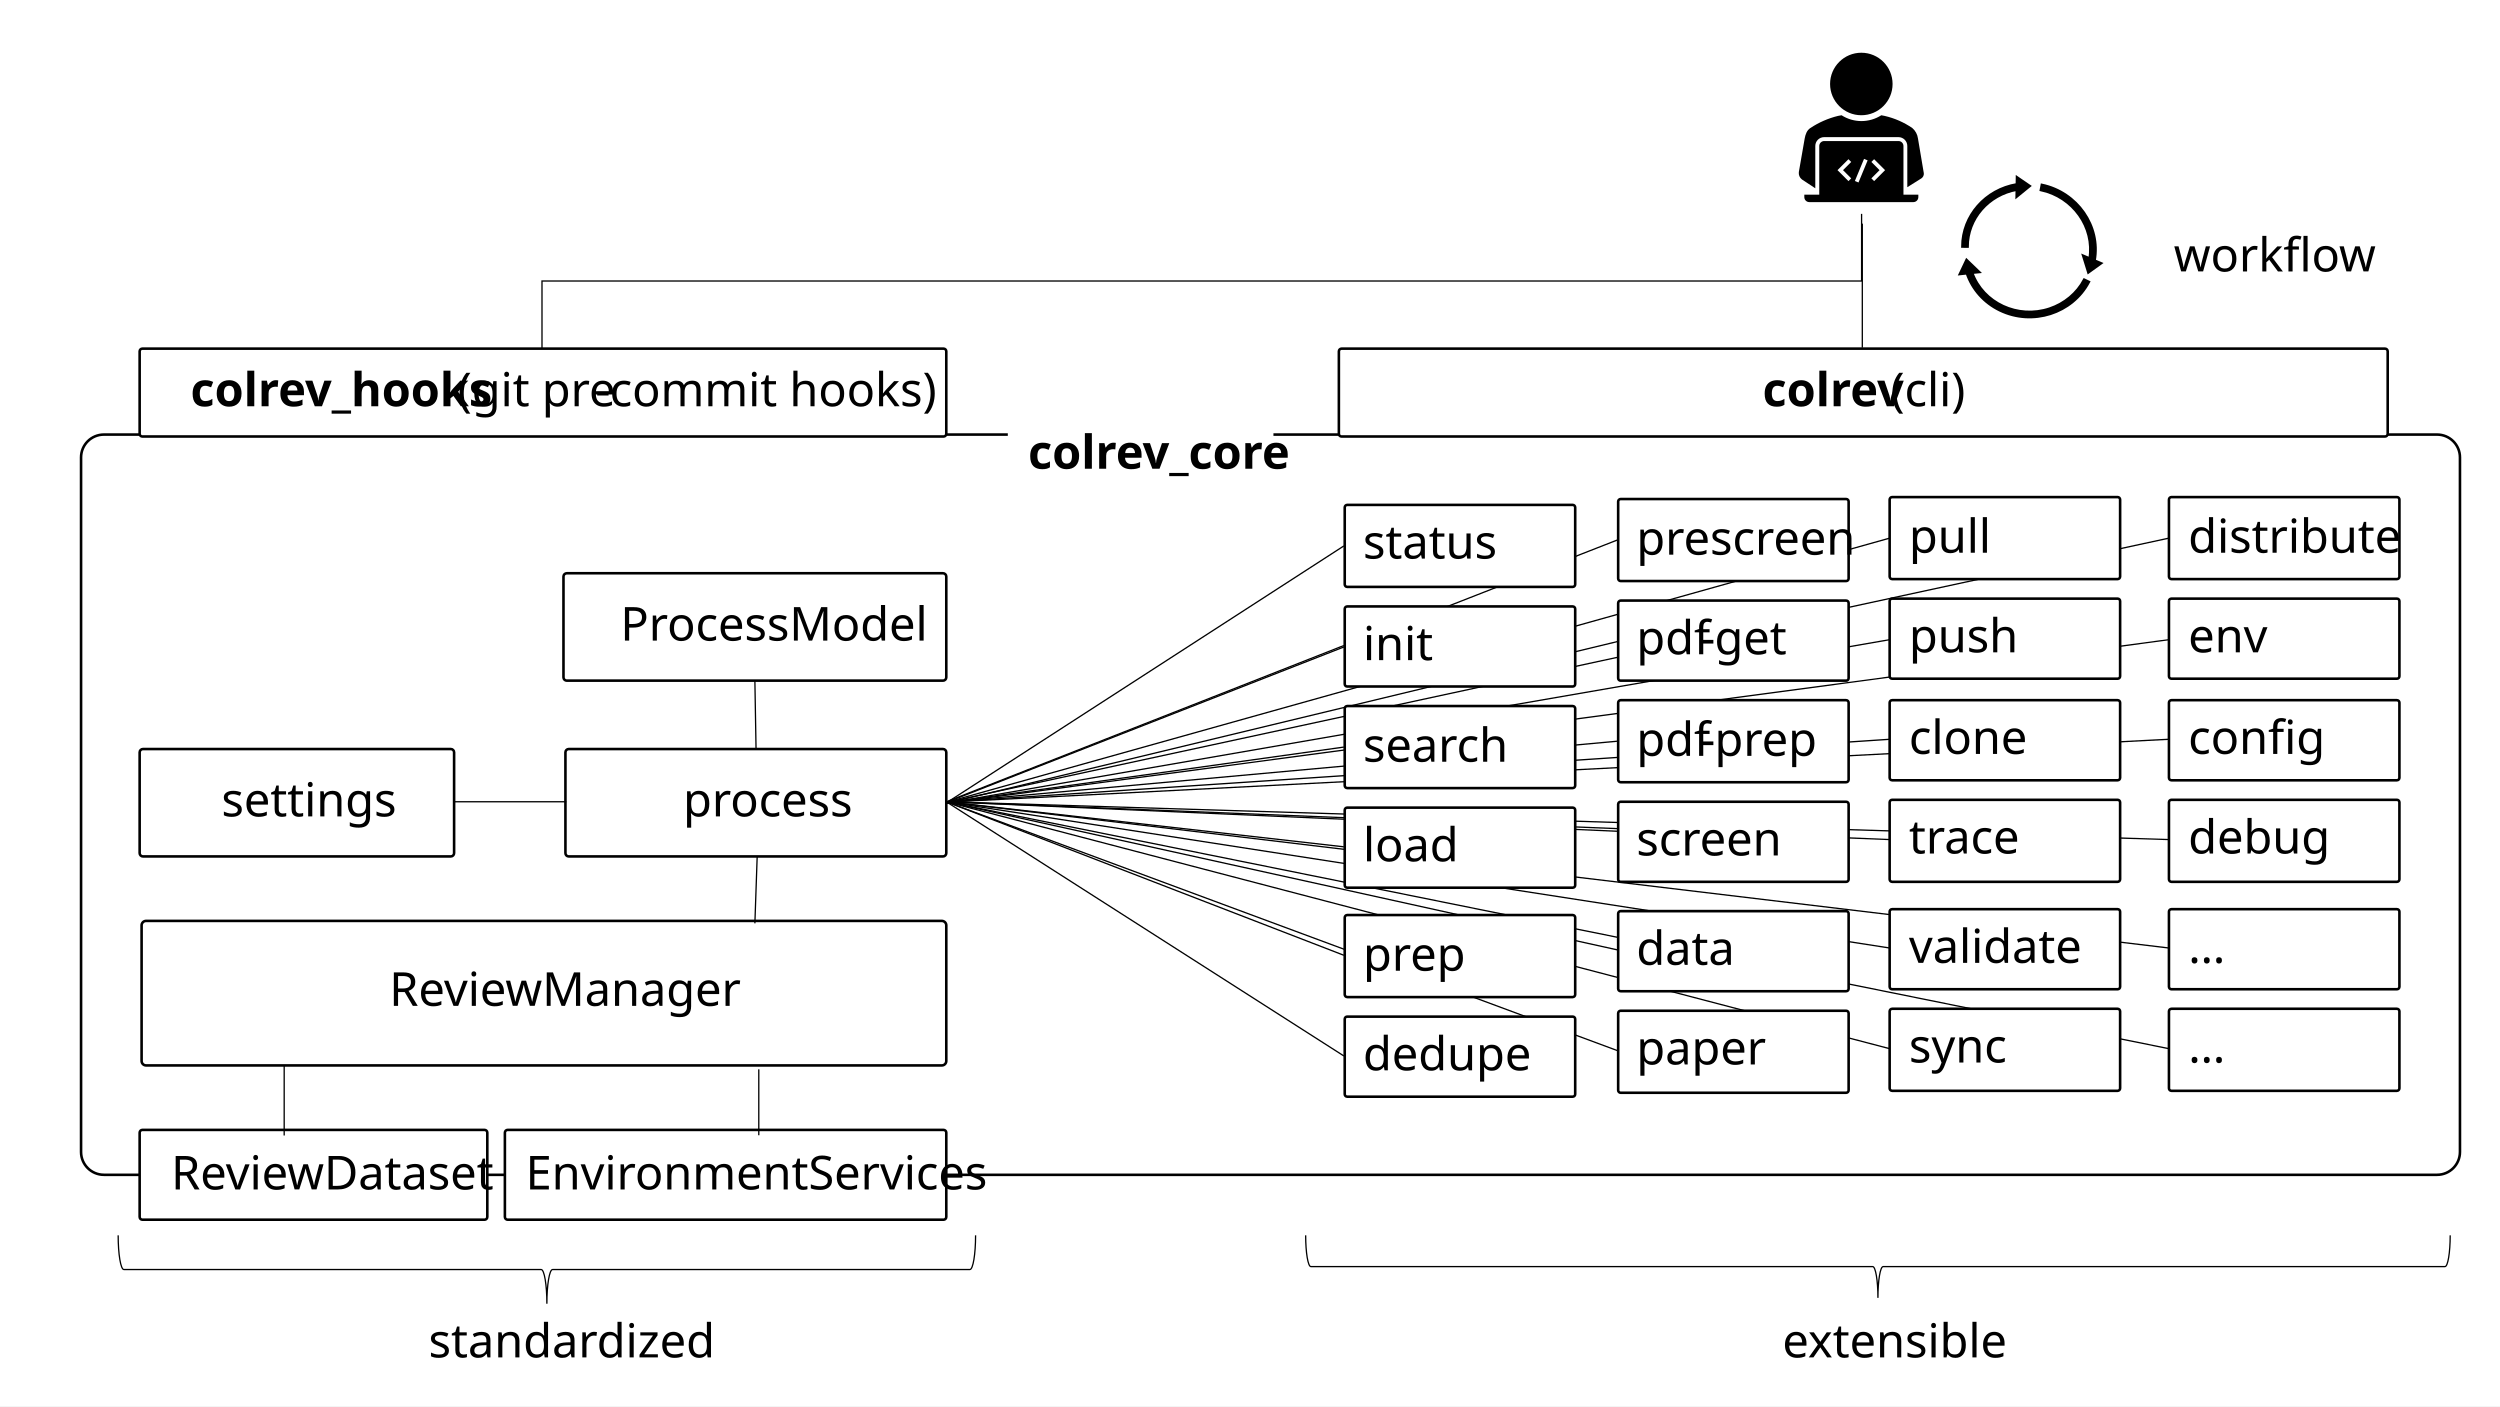
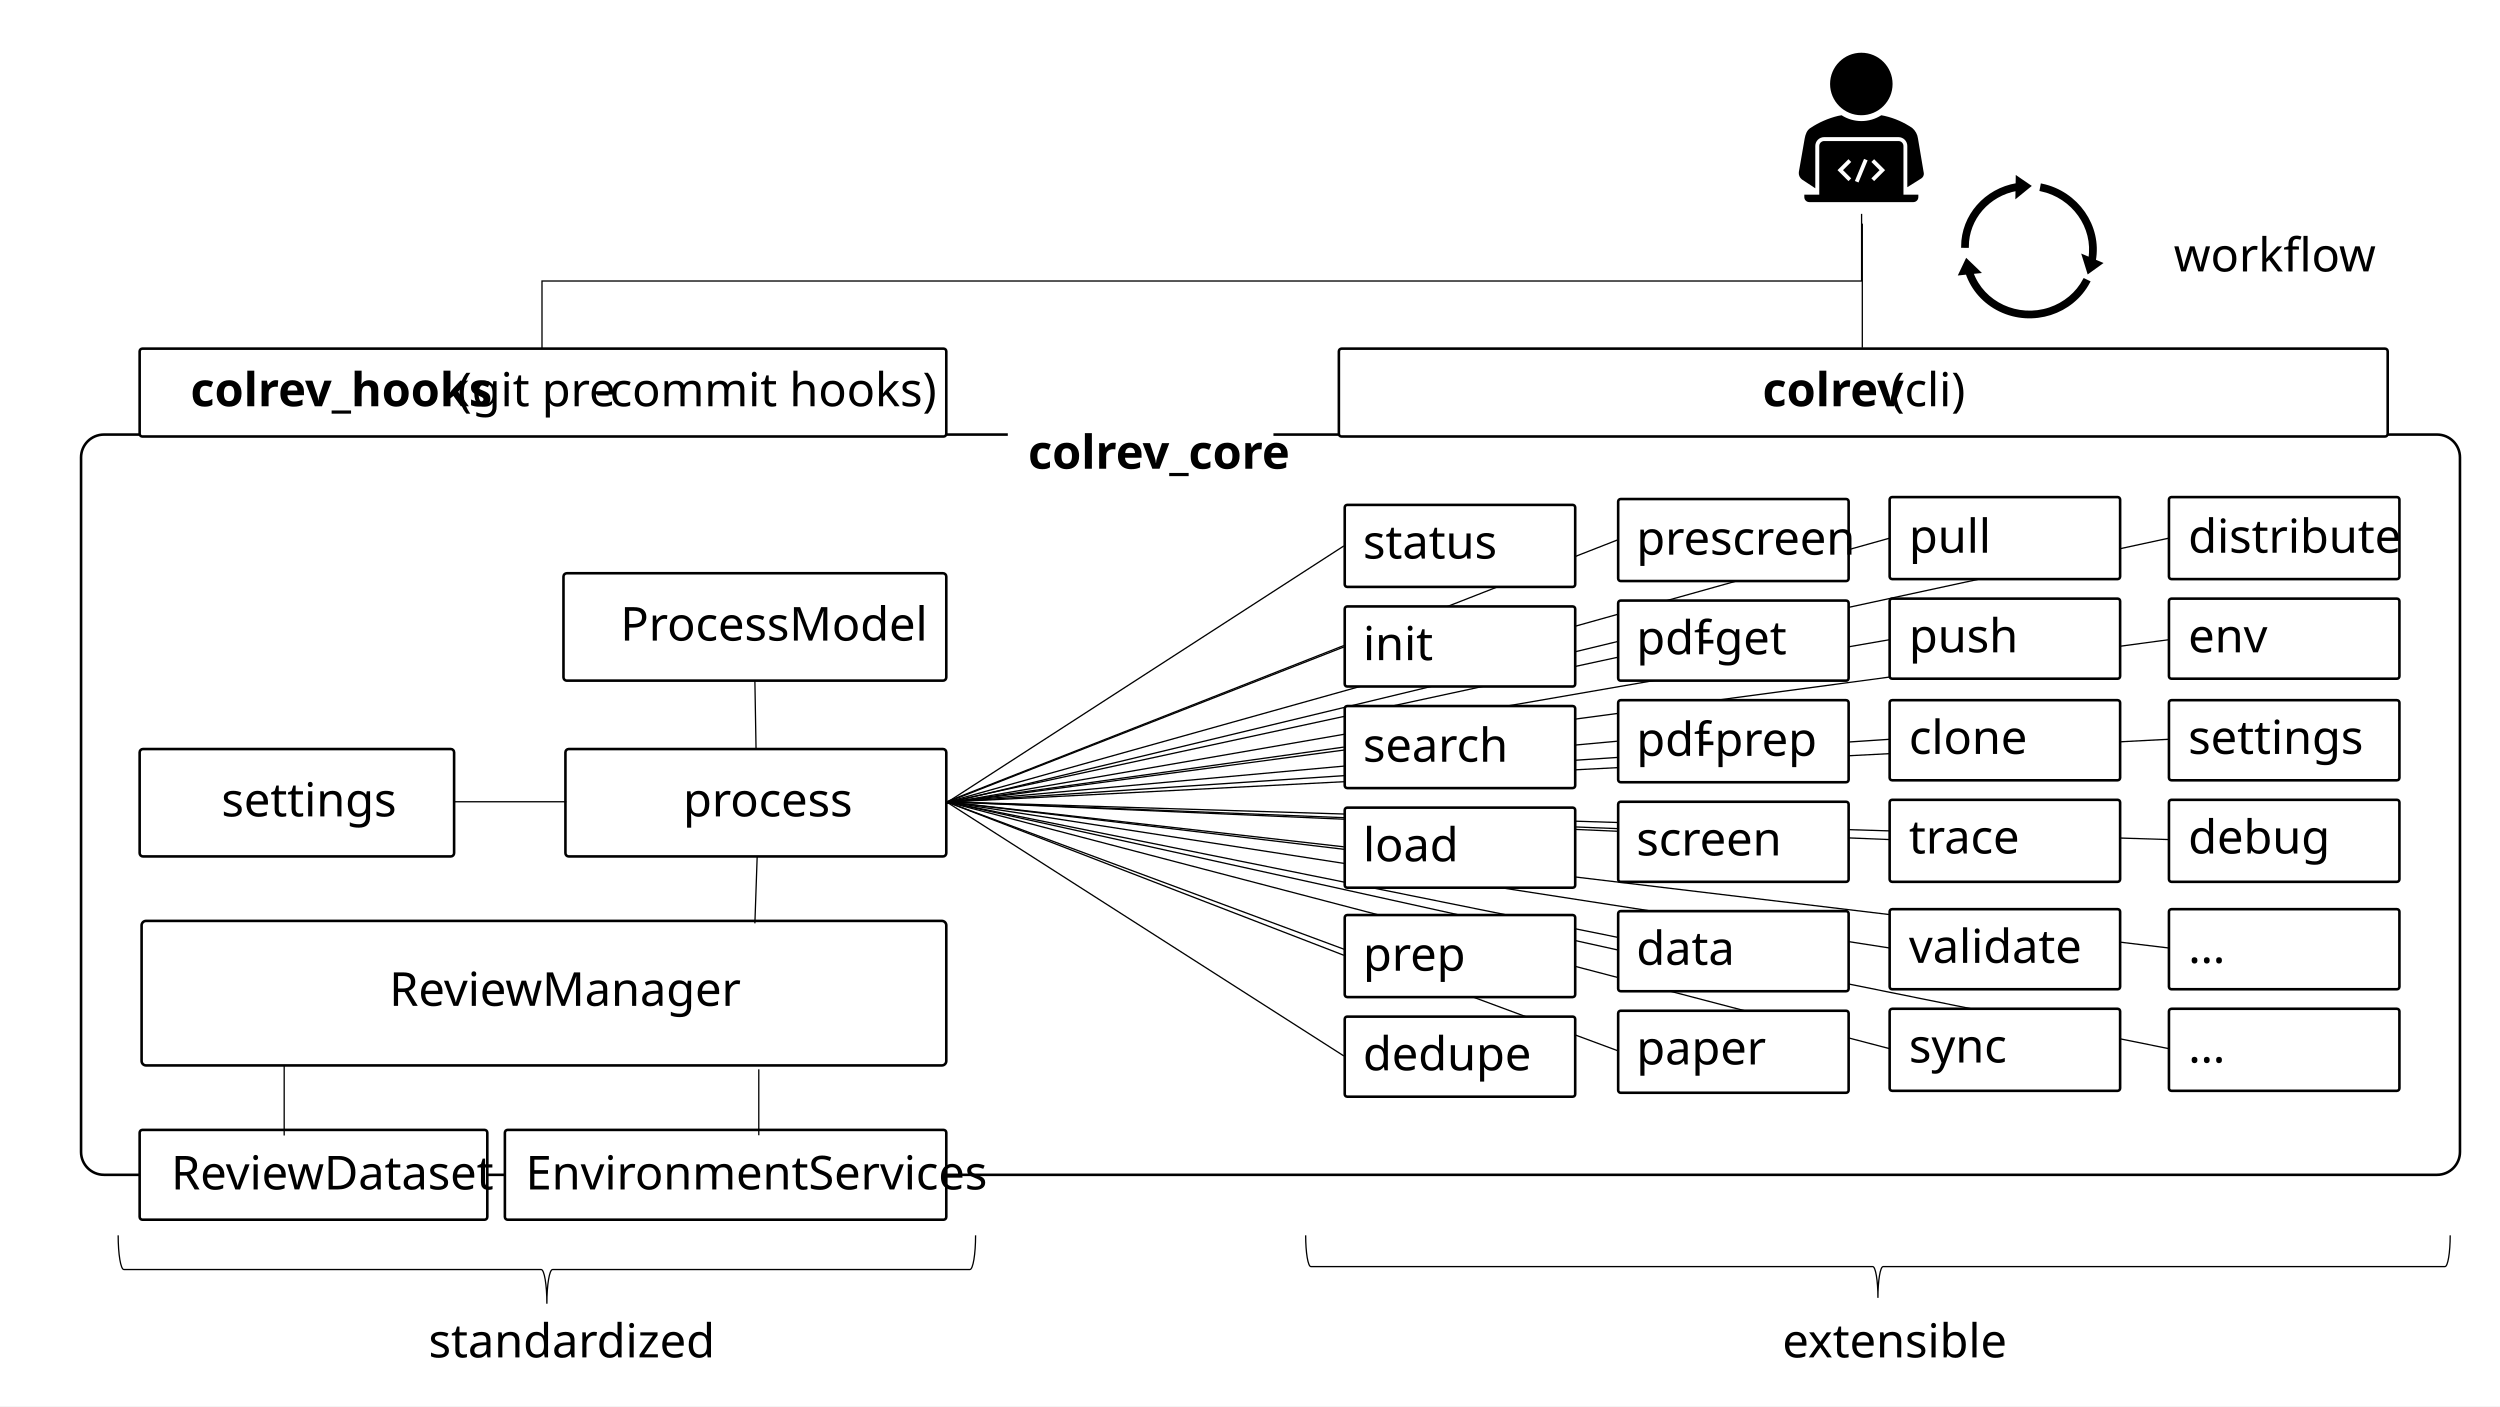
<svg xmlns="http://www.w3.org/2000/svg" width="1280" height="720" overflow="hidden">
  <defs>
    <clipPath id="clip0">
      <rect x="0" y="0" width="1280" height="720" />
    </clipPath>
    <clipPath id="clip1">
      <rect x="905" y="13" width="96" height="96" />
    </clipPath>
    <clipPath id="clip2">
      <rect x="905" y="13" width="96" height="96" />
    </clipPath>
    <clipPath id="clip3">
      <rect x="905" y="13" width="96" height="96" />
    </clipPath>
  </defs>
  <g clip-path="url(#clip0)">
    <rect x="0" y="0" width="1280" height="720" fill="#FFFFFF" />
    <path d="M41.5 234.199C41.5 227.738 46.738 222.5 53.199 222.5L1247.8 222.5C1254.26 222.5 1259.5 227.738 1259.5 234.199L1259.5 589.801C1259.5 596.262 1254.26 601.5 1247.8 601.5L53.199 601.5C46.738 601.5 41.5 596.262 41.5 589.801Z" stroke="#000000" stroke-width="1.333" stroke-miterlimit="8" fill="none" fill-rule="evenodd" />
    <path d="M289.5 385.198C289.5 384.26 290.26 383.5 291.198 383.5L482.802 383.5C483.74 383.5 484.5 384.26 484.5 385.198L484.5 436.802C484.5 437.74 483.74 438.5 482.802 438.5L291.198 438.5C290.26 438.5 289.5 437.74 289.5 436.802Z" stroke="#000000" stroke-width="1.333" stroke-miterlimit="8" fill="none" fill-rule="evenodd" />
    <text font-family="Calibri,Calibri_MSFontService,sans-serif" font-weight="400" font-size="24" transform="translate(349.728 418)">process</text>
    <path d="M71.5 385.198C71.5 384.26 72.26 383.5 73.198 383.5L230.802 383.5C231.74 383.5 232.5 384.26 232.5 385.198L232.5 436.802C232.5 437.74 231.74 438.5 230.802 438.5L73.198 438.5C72.26 438.5 71.5 437.74 71.5 436.802Z" stroke="#000000" stroke-width="1.333" stroke-miterlimit="8" fill="none" fill-rule="evenodd" />
    <text font-family="Calibri,Calibri_MSFontService,sans-serif" font-weight="400" font-size="24" transform="translate(113.379 418)">settings</text>
    <path d="M72.5 473.784C72.5 472.523 73.523 471.5 74.784 471.5L482.216 471.5C483.477 471.5 484.5 472.523 484.5 473.784L484.5 543.216C484.5 544.477 483.477 545.5 482.216 545.5L74.784 545.5C73.523 545.5 72.5 544.477 72.5 543.216Z" stroke="#000000" stroke-width="1.333" stroke-miterlimit="8" fill="none" fill-rule="evenodd" />
    <text font-family="Calibri,Calibri_MSFontService,sans-serif" font-weight="400" font-size="24" transform="translate(199.321 515)">ReviewManager</text>
    <path d="M685.5 179.889C685.5 179.122 686.122 178.5 686.889 178.5L1221.11 178.5C1221.88 178.5 1222.5 179.122 1222.5 179.889L1222.5 222.111C1222.5 222.878 1221.88 223.5 1221.11 223.5L686.889 223.5C686.122 223.5 685.5 222.878 685.5 222.111Z" stroke="#000000" stroke-width="1.333" stroke-miterlimit="8" fill="#FFFFFF" fill-rule="evenodd" />
    <text font-family="Calibri,Calibri_MSFontService,sans-serif" font-weight="700" font-size="24" transform="translate(902.438 208)">colrev<tspan font-weight="400" font-size="24" x="65.493" y="0">(cli)</tspan>
    </text>
    <path d="M71.5 179.889C71.5 179.122 72.122 178.5 72.889 178.5L483.111 178.5C483.878 178.5 484.5 179.122 484.5 179.889L484.5 222.111C484.5 222.878 483.878 223.5 483.111 223.5L72.889 223.5C72.122 223.5 71.5 222.878 71.5 222.111Z" stroke="#000000" stroke-width="1.333" stroke-miterlimit="8" fill="#FFFFFF" fill-rule="evenodd" />
    <text font-family="Calibri,Calibri_MSFontService,sans-serif" font-weight="700" font-size="24" transform="translate(97.5467 208)">colrev_hooks <tspan font-weight="400" font-size="24" x="136.793" y="0">(git pre</tspan>
      <tspan font-weight="400" font-size="24" x="207.267" y="0">-</tspan>
      <tspan font-weight="400" font-size="24" x="214.6" y="0">commit hooks)</tspan>
    </text>
    <path d="M71.5 579.92C71.5 579.136 72.136 578.5 72.92 578.5L248.08 578.5C248.864 578.5 249.5 579.136 249.5 579.92L249.5 623.08C249.5 623.864 248.864 624.5 248.08 624.5L72.92 624.5C72.136 624.5 71.5 623.864 71.5 623.08Z" stroke="#000000" stroke-width="1.333" stroke-miterlimit="8" fill="#FFFFFF" fill-rule="evenodd" />
    <text font-family="Calibri,Calibri_MSFontService,sans-serif" font-weight="400" font-size="24" transform="translate(87.6179 609)">ReviewDataset</text>
    <path d="M258.5 579.92C258.5 579.136 259.136 578.5 259.92 578.5L483.08 578.5C483.864 578.5 484.5 579.136 484.5 579.92L484.5 623.08C484.5 623.864 483.864 624.5 483.08 624.5L259.92 624.5C259.136 624.5 258.5 623.864 258.5 623.08Z" stroke="#000000" stroke-width="1.333" stroke-miterlimit="8" fill="#FFFFFF" fill-rule="evenodd" />
    <text font-family="Calibri,Calibri_MSFontService,sans-serif" font-weight="400" font-size="24" transform="translate(269.11 609)">EnvironmentServices</text>
    <g clip-path="url(#clip1)">
      <g clip-path="url(#clip2)">
        <g clip-path="url(#clip3)">
          <path d="M969 43C969 51.837 961.837 59 953 59 944.163 59 937 51.837 937 43 937 34.163 944.163 27 953 27 961.837 27 969 34.163 969 43Z" />
          <path d="M982 70.91C981.727 68.827 980.695 66.918 979.1 65.55 974.828 62.624 970.045 60.525 965 59.36 964.43 59.23 963.83 59.12 963.23 59.01 957.029 62.984 949.081 62.984 942.88 59.01L941.08 59.34C936.03 60.575 931.232 62.676 926.9 65.55 925.12 66.69 924.38 68.81 924 70.91L921 88.1C920.82 89.551 921.422 90.988 922.58 91.88L929.43 96.4 929.43 74.75C929.43 72.243 931.463 70.21 933.97 70.21 933.98 70.21 933.99 70.21 934 70.21L972 70.21C974.507 70.21 976.54 72.243 976.54 74.75L976.54 95.85 983.76 91.32C984.615 90.743 985.089 89.748 985 88.72Z" />
          <path d="M974.57 99.67 974.57 74.75C974.57 73.347 973.433 72.21 972.03 72.21 972.02 72.21 972.01 72.21 972 72.21L934 72.21C932.597 72.21 931.46 73.347 931.46 74.75L931.46 99.67 923.81 99.67 923.81 100.94C923.815 102.34 924.95 103.475 926.35 103.48L979.65 103.48C981.05 103.475 982.185 102.34 982.19 100.94L982.19 99.67ZM947.82 91.32 946.41 92.73 940.8 87.12 946.41 81.51 947.82 82.92 943.63 87.12ZM951.55 93.43 949.7 92.66 954.39 81.34 956.23 82.11ZM959.55 92.73 958.14 91.32 962.33 87.12 958.14 82.92 959.55 81.51 965.16 87.12Z" />
        </g>
      </g>
    </g>
    <path d="M499.5 632.5C499.5 642.165 498.194 650 496.583 650L282.917 650C281.306 650 280 657.835 280 667.5 280 657.835 278.694 650 277.083 650L63.417 650C61.806 650 60.5 642.165 60.5 632.5" stroke="#000000" stroke-width="0.667" stroke-miterlimit="8" fill="none" fill-rule="evenodd" />
    <text font-family="Calibri,Calibri_MSFontService,sans-serif" font-weight="400" font-size="24" transform="translate(912.596 695)">extensible</text>
    <path d="M953.5 114.5 953.5 178.04" stroke="#000000" stroke-width="0.667" stroke-miterlimit="8" fill="none" fill-rule="evenodd" />
    <path d="M0 0 203.571 131.587" stroke="#000000" stroke-width="0.667" stroke-miterlimit="8" fill="none" fill-rule="evenodd" transform="matrix(-1 0 0 1 688.071 279.5)" />
    <path d="M0 0 203.571 80.031" stroke="#000000" stroke-width="0.667" stroke-miterlimit="8" fill="none" fill-rule="evenodd" transform="matrix(-1 0 0 1 688.071 330.5)" />
    <path d="M0 0 203.571 28.476" stroke="#000000" stroke-width="0.667" stroke-miterlimit="8" fill="none" fill-rule="evenodd" transform="matrix(-1 0 0 1 688.071 382.5)" />
    <path d="M688.071 433.58 484.5 410.5" stroke="#000000" stroke-width="0.667" stroke-miterlimit="8" fill="none" fill-rule="evenodd" />
    <path d="M0 0 57.426 0" stroke="#000000" stroke-width="0.667" stroke-miterlimit="8" fill="none" fill-rule="evenodd" transform="matrix(-1 0 0 1 289.926 410.5)" />
    <path d="M0 0 1.176 34.238" stroke="#000000" stroke-width="0.667" stroke-miterlimit="8" fill="none" fill-rule="evenodd" transform="matrix(-1 0 0 1 387.676 438.5)" />
    <path d="M145.5 545.5 145.5 581.372" stroke="#000000" stroke-width="0.667" stroke-miterlimit="8" fill="none" fill-rule="evenodd" />
    <path d="M388.5 547.5 388.5 581.246" stroke="#000000" stroke-width="0.667" stroke-miterlimit="8" fill="none" fill-rule="evenodd" />
    <path d="M1045.44 94.685C1063.57 98.53 1075.59 115.808 1072.39 133.42L1075.67 134.811 1069.25 139.436 1066.63 130.982 1069.91 132.372C1072.49 116.333 1061.43 100.777 1044.95 97.254Z" stroke="#000000" stroke-width="1.333" stroke-miterlimit="8" fill-rule="evenodd" />
    <path d="M1004.75 126.219C1004.8 110.487 1016.55 97.097 1032.66 94.406L1032.72 90.831 1039.17 95.241 1032.55 100.641 1032.61 97.068C1017.98 99.738 1007.41 111.952 1007.37 126.24Z" stroke="#000000" stroke-width="1.333" stroke-miterlimit="8" fill-rule="evenodd" />
    <path d="M1069.48 144.354C1061.02 160.432 1040.64 166.935 1023.96 158.878 1015.91 154.988 1009.81 148.158 1007.04 139.907L1003.49 140.275 1006.88 133.123 1013.26 139.263 1009.71 139.63C1015.32 155.247 1033.09 163.49 1049.42 158.042 1057.09 155.481 1063.44 150.164 1067.12 143.216Z" stroke="#000000" stroke-width="1.333" stroke-miterlimit="8" fill-rule="evenodd" />
    <text font-family="Calibri,Calibri_MSFontService,sans-serif" font-weight="400" font-size="24" transform="translate(1112.96 139)">workflow</text>
    <path d="M0 0 343.527 134.369" stroke="#000000" stroke-width="0.667" stroke-miterlimit="8" fill="none" fill-rule="evenodd" transform="matrix(-1 0 0 1 828.027 276.5)" />
    <path d="M0 0 343.527 82.814" stroke="#000000" stroke-width="0.667" stroke-miterlimit="8" fill="none" fill-rule="evenodd" transform="matrix(-1 0 0 1 828.027 328.5)" />
    <path d="M0 0 343.527 31.258" stroke="#000000" stroke-width="0.667" stroke-miterlimit="8" fill="none" fill-rule="evenodd" transform="matrix(-1 0 0 1 828.027 379.5)" />
    <path d="M945.916 430.798 484.5 410.5" stroke="#000000" stroke-width="0.667" stroke-miterlimit="8" fill="none" fill-rule="evenodd" />
    <path d="M0 0 483.088 135.306" stroke="#000000" stroke-width="0.667" stroke-miterlimit="8" fill="none" fill-rule="evenodd" transform="matrix(-1 0 0 1 967.588 275.5)" />
    <path d="M0 0 483.088 83.751" stroke="#000000" stroke-width="0.667" stroke-miterlimit="8" fill="none" fill-rule="evenodd" transform="matrix(-1 0 0 1 967.588 327.5)" />
    <path d="M0 0 483.088 32.195" stroke="#000000" stroke-width="0.667" stroke-miterlimit="8" fill="none" fill-rule="evenodd" transform="matrix(-1 0 0 1 967.588 378.5)" />
    <path d="M967.588 429.861 484.5 410.5" stroke="#000000" stroke-width="0.667" stroke-miterlimit="8" fill="none" fill-rule="evenodd" />
    <path d="M1110.59 429.861 484.5 410.5" stroke="#000000" stroke-width="0.667" stroke-miterlimit="8" fill="none" fill-rule="evenodd" />
    <path d="M688.071 540.666 484.5 410.5" stroke="#000000" stroke-width="0.667" stroke-miterlimit="8" fill="none" fill-rule="evenodd" />
    <path d="M828.027 486.328 484.5 410.5" stroke="#000000" stroke-width="0.667" stroke-miterlimit="8" fill="none" fill-rule="evenodd" />
    <path d="M828.027 537.884 484.5 410.5" stroke="#000000" stroke-width="0.667" stroke-miterlimit="8" fill="none" fill-rule="evenodd" />
    <path d="M967.588 485.391 484.5 410.5" stroke="#000000" stroke-width="0.667" stroke-miterlimit="8" fill="none" fill-rule="evenodd" />
    <path d="M967.588 536.947 484.5 410.5" stroke="#000000" stroke-width="0.667" stroke-miterlimit="8" fill="none" fill-rule="evenodd" />
    <path d="M1254.5 632.5C1254.5 641.337 1253.31 648.5 1251.83 648.5L964.167 648.5C962.694 648.5 961.5 655.663 961.5 664.5 961.5 655.663 960.306 648.5 958.833 648.5L671.167 648.5C669.694 648.5 668.5 641.336 668.5 632.499" stroke="#000000" stroke-width="0.667" stroke-miterlimit="8" fill="none" fill-rule="evenodd" />
    <path d="M0 0 626.088 135.306" stroke="#000000" stroke-width="0.667" stroke-miterlimit="8" fill="none" fill-rule="evenodd" transform="matrix(-1 0 0 1 1110.59 275.5)" />
    <path d="M0 0 626.088 83.751" stroke="#000000" stroke-width="0.667" stroke-miterlimit="8" fill="none" fill-rule="evenodd" transform="matrix(-1 0 0 1 1110.59 327.5)" />
    <path d="M0 0 626.088 32.195" stroke="#000000" stroke-width="0.667" stroke-miterlimit="8" fill="none" fill-rule="evenodd" transform="matrix(-1 0 0 1 1110.59 378.5)" />
    <path d="M1110.59 485.391 484.5 410.5" stroke="#000000" stroke-width="0.667" stroke-miterlimit="8" fill="none" fill-rule="evenodd" />
    <path d="M1110.59 536.947 484.5 410.5" stroke="#000000" stroke-width="0.667" stroke-miterlimit="8" fill="none" fill-rule="evenodd" />
    <path d="M953.131 109.5 953.131 143.878 277.5 143.878 277.5 178.255" stroke="#000000" stroke-width="0.667" stroke-miterlimit="8" fill="none" fill-rule="evenodd" />
    <path d="M288.5 295.198C288.5 294.26 289.26 293.5 290.198 293.5L482.802 293.5C483.74 293.5 484.5 294.26 484.5 295.198L484.5 346.802C484.5 347.74 483.74 348.5 482.802 348.5L290.198 348.5C289.26 348.5 288.5 347.74 288.5 346.802Z" stroke="#000000" stroke-width="1.333" stroke-miterlimit="8" fill="none" fill-rule="evenodd" />
    <text font-family="Calibri,Calibri_MSFontService,sans-serif" font-weight="400" font-size="24" transform="translate(317.64 328)">ProcessModel</text>
    <path d="M386.5 348.5 387.088 383.137" stroke="#000000" stroke-width="0.667" stroke-miterlimit="8" fill="none" fill-rule="evenodd" />
    <rect x="516" y="214" width="136" height="38" fill="#FFFFFF" />
    <text font-family="Calibri,Calibri_MSFontService,sans-serif" font-weight="700" font-size="24" transform="translate(526.391 240)">colrev_core</text>
    <path d="M688.071 489.111 484.5 410.5" stroke="#000000" stroke-width="0.667" stroke-miterlimit="8" fill="none" fill-rule="evenodd" />
    <path d="M828.5 256.797C828.5 256.081 829.081 255.5 829.797 255.5L945.203 255.5C945.92 255.5 946.5 256.081 946.5 256.797L946.5 296.204C946.5 296.92 945.92 297.5 945.203 297.5L829.797 297.5C829.081 297.5 828.5 296.92 828.5 296.204Z" stroke="#000000" stroke-width="1.333" stroke-miterlimit="8" fill="#FFFFFF" fill-rule="evenodd" />
    <text font-family="Calibri,Calibri_MSFontService,sans-serif" font-weight="400" font-size="24" transform="translate(837.815 284)">prescreen</text>
    <path d="M828.5 308.766C828.5 308.067 829.067 307.5 829.766 307.5L945.234 307.5C945.933 307.5 946.5 308.067 946.5 308.766L946.5 347.234C946.5 347.933 945.933 348.5 945.234 348.5L829.766 348.5C829.067 348.5 828.5 347.933 828.5 347.234Z" stroke="#000000" stroke-width="1.333" stroke-miterlimit="8" fill="#FFFFFF" fill-rule="evenodd" />
    <text font-family="Calibri,Calibri_MSFontService,sans-serif" font-weight="400" font-size="24" transform="translate(837.815 335)">pdf<tspan font-size="24" x="32.667" y="0">-</tspan>
      <tspan font-size="24" x="40" y="0">get</tspan>
    </text>
    <path d="M828.5 359.797C828.5 359.081 829.081 358.5 829.797 358.5L945.203 358.5C945.92 358.5 946.5 359.081 946.5 359.797L946.5 399.204C946.5 399.92 945.92 400.5 945.203 400.5L829.797 400.5C829.081 400.5 828.5 399.92 828.5 399.204Z" stroke="#000000" stroke-width="1.333" stroke-miterlimit="8" fill="#FFFFFF" fill-rule="evenodd" />
    <text font-family="Calibri,Calibri_MSFontService,sans-serif" font-weight="400" font-size="24" transform="translate(837.815 387)">pdf<tspan font-size="24" x="32.667" y="0">-</tspan>
      <tspan font-size="24" x="40" y="0">prep</tspan>
    </text>
    <path d="M967.5 255.797C967.5 255.081 968.081 254.5 968.797 254.5L1084.2 254.5C1084.92 254.5 1085.5 255.081 1085.5 255.797L1085.5 295.204C1085.5 295.92 1084.92 296.5 1084.2 296.5L968.797 296.5C968.081 296.5 967.5 295.92 967.5 295.204Z" stroke="#000000" stroke-width="1.333" stroke-miterlimit="8" fill="#FFFFFF" fill-rule="evenodd" />
    <text font-family="Calibri,Calibri_MSFontService,sans-serif" font-weight="400" font-size="24" transform="translate(977.375 283)">pull</text>
    <path d="M967.5 307.766C967.5 307.067 968.067 306.5 968.766 306.5L1084.23 306.5C1084.93 306.5 1085.5 307.067 1085.5 307.766L1085.5 346.234C1085.5 346.933 1084.93 347.5 1084.23 347.5L968.766 347.5C968.067 347.5 967.5 346.933 967.5 346.234Z" stroke="#000000" stroke-width="1.333" stroke-miterlimit="8" fill="#FFFFFF" fill-rule="evenodd" />
    <text font-family="Calibri,Calibri_MSFontService,sans-serif" font-weight="400" font-size="24" transform="translate(977.375 334)">push</text>
    <path d="M967.5 359.766C967.5 359.067 968.067 358.5 968.766 358.5L1084.23 358.5C1084.93 358.5 1085.5 359.067 1085.5 359.766L1085.5 398.234C1085.5 398.933 1084.93 399.5 1084.23 399.5L968.766 399.5C968.067 399.5 967.5 398.933 967.5 398.234Z" stroke="#000000" stroke-width="1.333" stroke-miterlimit="8" fill="#FFFFFF" fill-rule="evenodd" />
    <text font-family="Calibri,Calibri_MSFontService,sans-serif" font-weight="400" font-size="24" transform="translate(977.375 386)">clone</text>
    <path d="M828.5 467.766C828.5 467.067 829.067 466.5 829.766 466.5L945.234 466.5C945.933 466.5 946.5 467.067 946.5 467.766L946.5 506.234C946.5 506.933 945.933 507.5 945.234 507.5L829.766 507.5C829.067 507.5 828.5 506.933 828.5 506.234Z" stroke="#000000" stroke-width="1.333" stroke-miterlimit="8" fill="#FFFFFF" fill-rule="evenodd" />
    <text font-family="Calibri,Calibri_MSFontService,sans-serif" font-weight="400" font-size="24" transform="translate(837.815 494)">data</text>
    <path d="M828.5 518.797C828.5 518.081 829.081 517.5 829.797 517.5L945.203 517.5C945.92 517.5 946.5 518.081 946.5 518.797L946.5 558.204C946.5 558.92 945.92 559.5 945.203 559.5L829.797 559.5C829.081 559.5 828.5 558.92 828.5 558.204Z" stroke="#000000" stroke-width="1.333" stroke-miterlimit="8" fill="#FFFFFF" fill-rule="evenodd" />
    <text font-family="Calibri,Calibri_MSFontService,sans-serif" font-weight="400" font-size="24" transform="translate(837.815 545)">paper</text>
    <path d="M967.5 466.766C967.5 466.067 968.067 465.5 968.766 465.5L1084.23 465.5C1084.93 465.5 1085.5 466.067 1085.5 466.766L1085.5 505.234C1085.5 505.933 1084.93 506.5 1084.23 506.5L968.766 506.5C968.067 506.5 967.5 505.933 967.5 505.234Z" stroke="#000000" stroke-width="1.333" stroke-miterlimit="8" fill="#FFFFFF" fill-rule="evenodd" />
    <text font-family="Calibri,Calibri_MSFontService,sans-serif" font-weight="400" font-size="24" transform="translate(977.375 493)">validate</text>
    <path d="M967.5 517.797C967.5 517.081 968.081 516.5 968.797 516.5L1084.2 516.5C1084.92 516.5 1085.5 517.081 1085.5 517.797L1085.5 557.204C1085.5 557.92 1084.92 558.5 1084.2 558.5L968.797 558.5C968.081 558.5 967.5 557.92 967.5 557.204Z" stroke="#000000" stroke-width="1.333" stroke-miterlimit="8" fill="#FFFFFF" fill-rule="evenodd" />
    <text font-family="Calibri,Calibri_MSFontService,sans-serif" font-weight="400" font-size="24" transform="translate(977.375 544)">sync</text>
    <path d="M828.5 411.766C828.5 411.067 829.067 410.5 829.766 410.5L945.234 410.5C945.933 410.5 946.5 411.067 946.5 411.766L946.5 450.234C946.5 450.933 945.933 451.5 945.234 451.5L829.766 451.5C829.067 451.5 828.5 450.933 828.5 450.234Z" stroke="#000000" stroke-width="1.333" stroke-miterlimit="8" fill="#FFFFFF" fill-rule="evenodd" />
    <text font-family="Calibri,Calibri_MSFontService,sans-serif" font-weight="400" font-size="24" transform="translate(837.815 438)">screen</text>
    <path d="M967.5 410.797C967.5 410.081 968.081 409.5 968.797 409.5L1084.2 409.5C1084.92 409.5 1085.5 410.081 1085.5 410.797L1085.5 450.204C1085.5 450.92 1084.92 451.5 1084.2 451.5L968.797 451.5C968.081 451.5 967.5 450.92 967.5 450.204Z" stroke="#000000" stroke-width="1.333" stroke-miterlimit="8" fill="#FFFFFF" fill-rule="evenodd" />
    <text font-family="Calibri,Calibri_MSFontService,sans-serif" font-weight="400" font-size="24" transform="translate(977.375 437)">trace</text>
    <path d="M1110.5 255.797C1110.5 255.081 1111.08 254.5 1111.8 254.5L1227.2 254.5C1227.92 254.5 1228.5 255.081 1228.5 255.797L1228.5 295.204C1228.5 295.92 1227.92 296.5 1227.2 296.5L1111.8 296.5C1111.08 296.5 1110.5 295.92 1110.5 295.204Z" stroke="#000000" stroke-width="1.333" stroke-miterlimit="8" fill="#FFFFFF" fill-rule="evenodd" />
    <text font-family="Calibri,Calibri_MSFontService,sans-serif" font-weight="400" font-size="24" transform="translate(1120.38 283)">distribute</text>
    <path d="M1110.5 307.766C1110.5 307.067 1111.07 306.5 1111.77 306.5L1227.23 306.5C1227.93 306.5 1228.5 307.067 1228.5 307.766L1228.5 346.234C1228.5 346.933 1227.93 347.5 1227.23 347.5L1111.77 347.5C1111.07 347.5 1110.5 346.933 1110.5 346.234Z" stroke="#000000" stroke-width="1.333" stroke-miterlimit="8" fill="#FFFFFF" fill-rule="evenodd" />
    <text font-family="Calibri,Calibri_MSFontService,sans-serif" font-weight="400" font-size="24" transform="translate(1120.38 334)">env</text>
    <path d="M1110.5 359.766C1110.5 359.067 1111.07 358.5 1111.77 358.5L1227.23 358.5C1227.93 358.5 1228.5 359.067 1228.5 359.766L1228.5 398.234C1228.5 398.933 1227.93 399.5 1227.23 399.5L1111.77 399.5C1111.07 399.5 1110.5 398.933 1110.5 398.234Z" stroke="#000000" stroke-width="1.333" stroke-miterlimit="8" fill="#FFFFFF" fill-rule="evenodd" />
-     <text font-family="Calibri,Calibri_MSFontService,sans-serif" font-weight="400" font-size="24" transform="translate(1120.38 386)">config</text>
+     <text font-family="Calibri,Calibri_MSFontService,sans-serif" font-weight="400" font-size="24" transform="translate(1120.38 386)">settings</text>
    <path d="M1110.5 466.766C1110.5 466.067 1111.07 465.5 1111.77 465.5L1227.23 465.5C1227.93 465.5 1228.5 466.067 1228.5 466.766L1228.5 505.234C1228.5 505.933 1227.93 506.5 1227.23 506.5L1111.77 506.5C1111.07 506.5 1110.5 505.933 1110.5 505.234Z" stroke="#000000" stroke-width="1.333" stroke-miterlimit="8" fill="#FFFFFF" fill-rule="evenodd" />
    <text font-family="Calibri,Calibri_MSFontService,sans-serif" font-weight="400" font-size="24" transform="translate(1120.38 493)">…</text>
    <path d="M1110.5 517.797C1110.5 517.081 1111.08 516.5 1111.8 516.5L1227.2 516.5C1227.92 516.5 1228.5 517.081 1228.5 517.797L1228.5 557.204C1228.5 557.92 1227.92 558.5 1227.2 558.5L1111.8 558.5C1111.08 558.5 1110.5 557.92 1110.5 557.204Z" stroke="#000000" stroke-width="1.333" stroke-miterlimit="8" fill="#FFFFFF" fill-rule="evenodd" />
    <text font-family="Calibri,Calibri_MSFontService,sans-serif" font-weight="400" font-size="24" transform="translate(1120.38 544)">…</text>
    <path d="M1110.5 410.797C1110.5 410.081 1111.08 409.5 1111.8 409.5L1227.2 409.5C1227.92 409.5 1228.5 410.081 1228.5 410.797L1228.5 450.204C1228.5 450.92 1227.92 451.5 1227.2 451.5L1111.8 451.5C1111.08 451.5 1110.5 450.92 1110.5 450.204Z" stroke="#000000" stroke-width="1.333" stroke-miterlimit="8" fill="#FFFFFF" fill-rule="evenodd" />
    <text font-family="Calibri,Calibri_MSFontService,sans-serif" font-weight="400" font-size="24" transform="translate(1120.38 437)">debug</text>
    <path d="M688.5 259.797C688.5 259.081 689.081 258.5 689.797 258.5L805.203 258.5C805.92 258.5 806.5 259.081 806.5 259.797L806.5 299.204C806.5 299.92 805.92 300.5 805.203 300.5L689.797 300.5C689.081 300.5 688.5 299.92 688.5 299.204Z" stroke="#000000" stroke-width="1.333" stroke-miterlimit="8" fill="#FFFFFF" fill-rule="evenodd" />
    <text font-family="Calibri,Calibri_MSFontService,sans-serif" font-weight="400" font-size="24" transform="translate(697.858 286)">status</text>
    <path d="M688.5 311.766C688.5 311.067 689.067 310.5 689.766 310.5L805.234 310.5C805.933 310.5 806.5 311.067 806.5 311.766L806.5 350.234C806.5 350.933 805.933 351.5 805.234 351.5L689.766 351.5C689.067 351.5 688.5 350.933 688.5 350.234Z" stroke="#000000" stroke-width="1.333" stroke-miterlimit="8" fill="#FFFFFF" fill-rule="evenodd" />
    <text font-family="Calibri,Calibri_MSFontService,sans-serif" font-weight="400" font-size="24" transform="translate(697.858 338)">init</text>
    <path d="M688.5 362.797C688.5 362.081 689.081 361.5 689.797 361.5L805.203 361.5C805.92 361.5 806.5 362.081 806.5 362.797L806.5 402.204C806.5 402.92 805.92 403.5 805.203 403.5L689.797 403.5C689.081 403.5 688.5 402.92 688.5 402.204Z" stroke="#000000" stroke-width="1.333" stroke-miterlimit="8" fill="#FFFFFF" fill-rule="evenodd" />
    <text font-family="Calibri,Calibri_MSFontService,sans-serif" font-weight="400" font-size="24" transform="translate(697.858 390)">search</text>
    <path d="M688.5 414.766C688.5 414.067 689.067 413.5 689.766 413.5L805.234 413.5C805.933 413.5 806.5 414.067 806.5 414.766L806.5 453.234C806.5 453.933 805.933 454.5 805.234 454.5L689.766 454.5C689.067 454.5 688.5 453.933 688.5 453.234Z" stroke="#000000" stroke-width="1.333" stroke-miterlimit="8" fill="#FFFFFF" fill-rule="evenodd" />
    <text font-family="Calibri,Calibri_MSFontService,sans-serif" font-weight="400" font-size="24" transform="translate(697.858 441)">load</text>
    <path d="M688.5 469.797C688.5 469.081 689.081 468.5 689.797 468.5L805.203 468.5C805.92 468.5 806.5 469.081 806.5 469.797L806.5 509.204C806.5 509.92 805.92 510.5 805.203 510.5L689.797 510.5C689.081 510.5 688.5 509.92 688.5 509.204Z" stroke="#000000" stroke-width="1.333" stroke-miterlimit="8" fill="#FFFFFF" fill-rule="evenodd" />
    <text font-family="Calibri,Calibri_MSFontService,sans-serif" font-weight="400" font-size="24" transform="translate(697.858 497)">prep</text>
    <path d="M688.5 521.766C688.5 521.067 689.067 520.5 689.766 520.5L805.234 520.5C805.933 520.5 806.5 521.067 806.5 521.766L806.5 560.234C806.5 560.933 805.933 561.5 805.234 561.5L689.766 561.5C689.067 561.5 688.5 560.933 688.5 560.234Z" stroke="#000000" stroke-width="1.333" stroke-miterlimit="8" fill="#FFFFFF" fill-rule="evenodd" />
    <text font-family="Calibri,Calibri_MSFontService,sans-serif" font-weight="400" font-size="24" transform="translate(697.858 548)">dedupe<tspan font-size="24" x="-478.43" y="147">standardized</tspan>
    </text>
  </g>
</svg>
